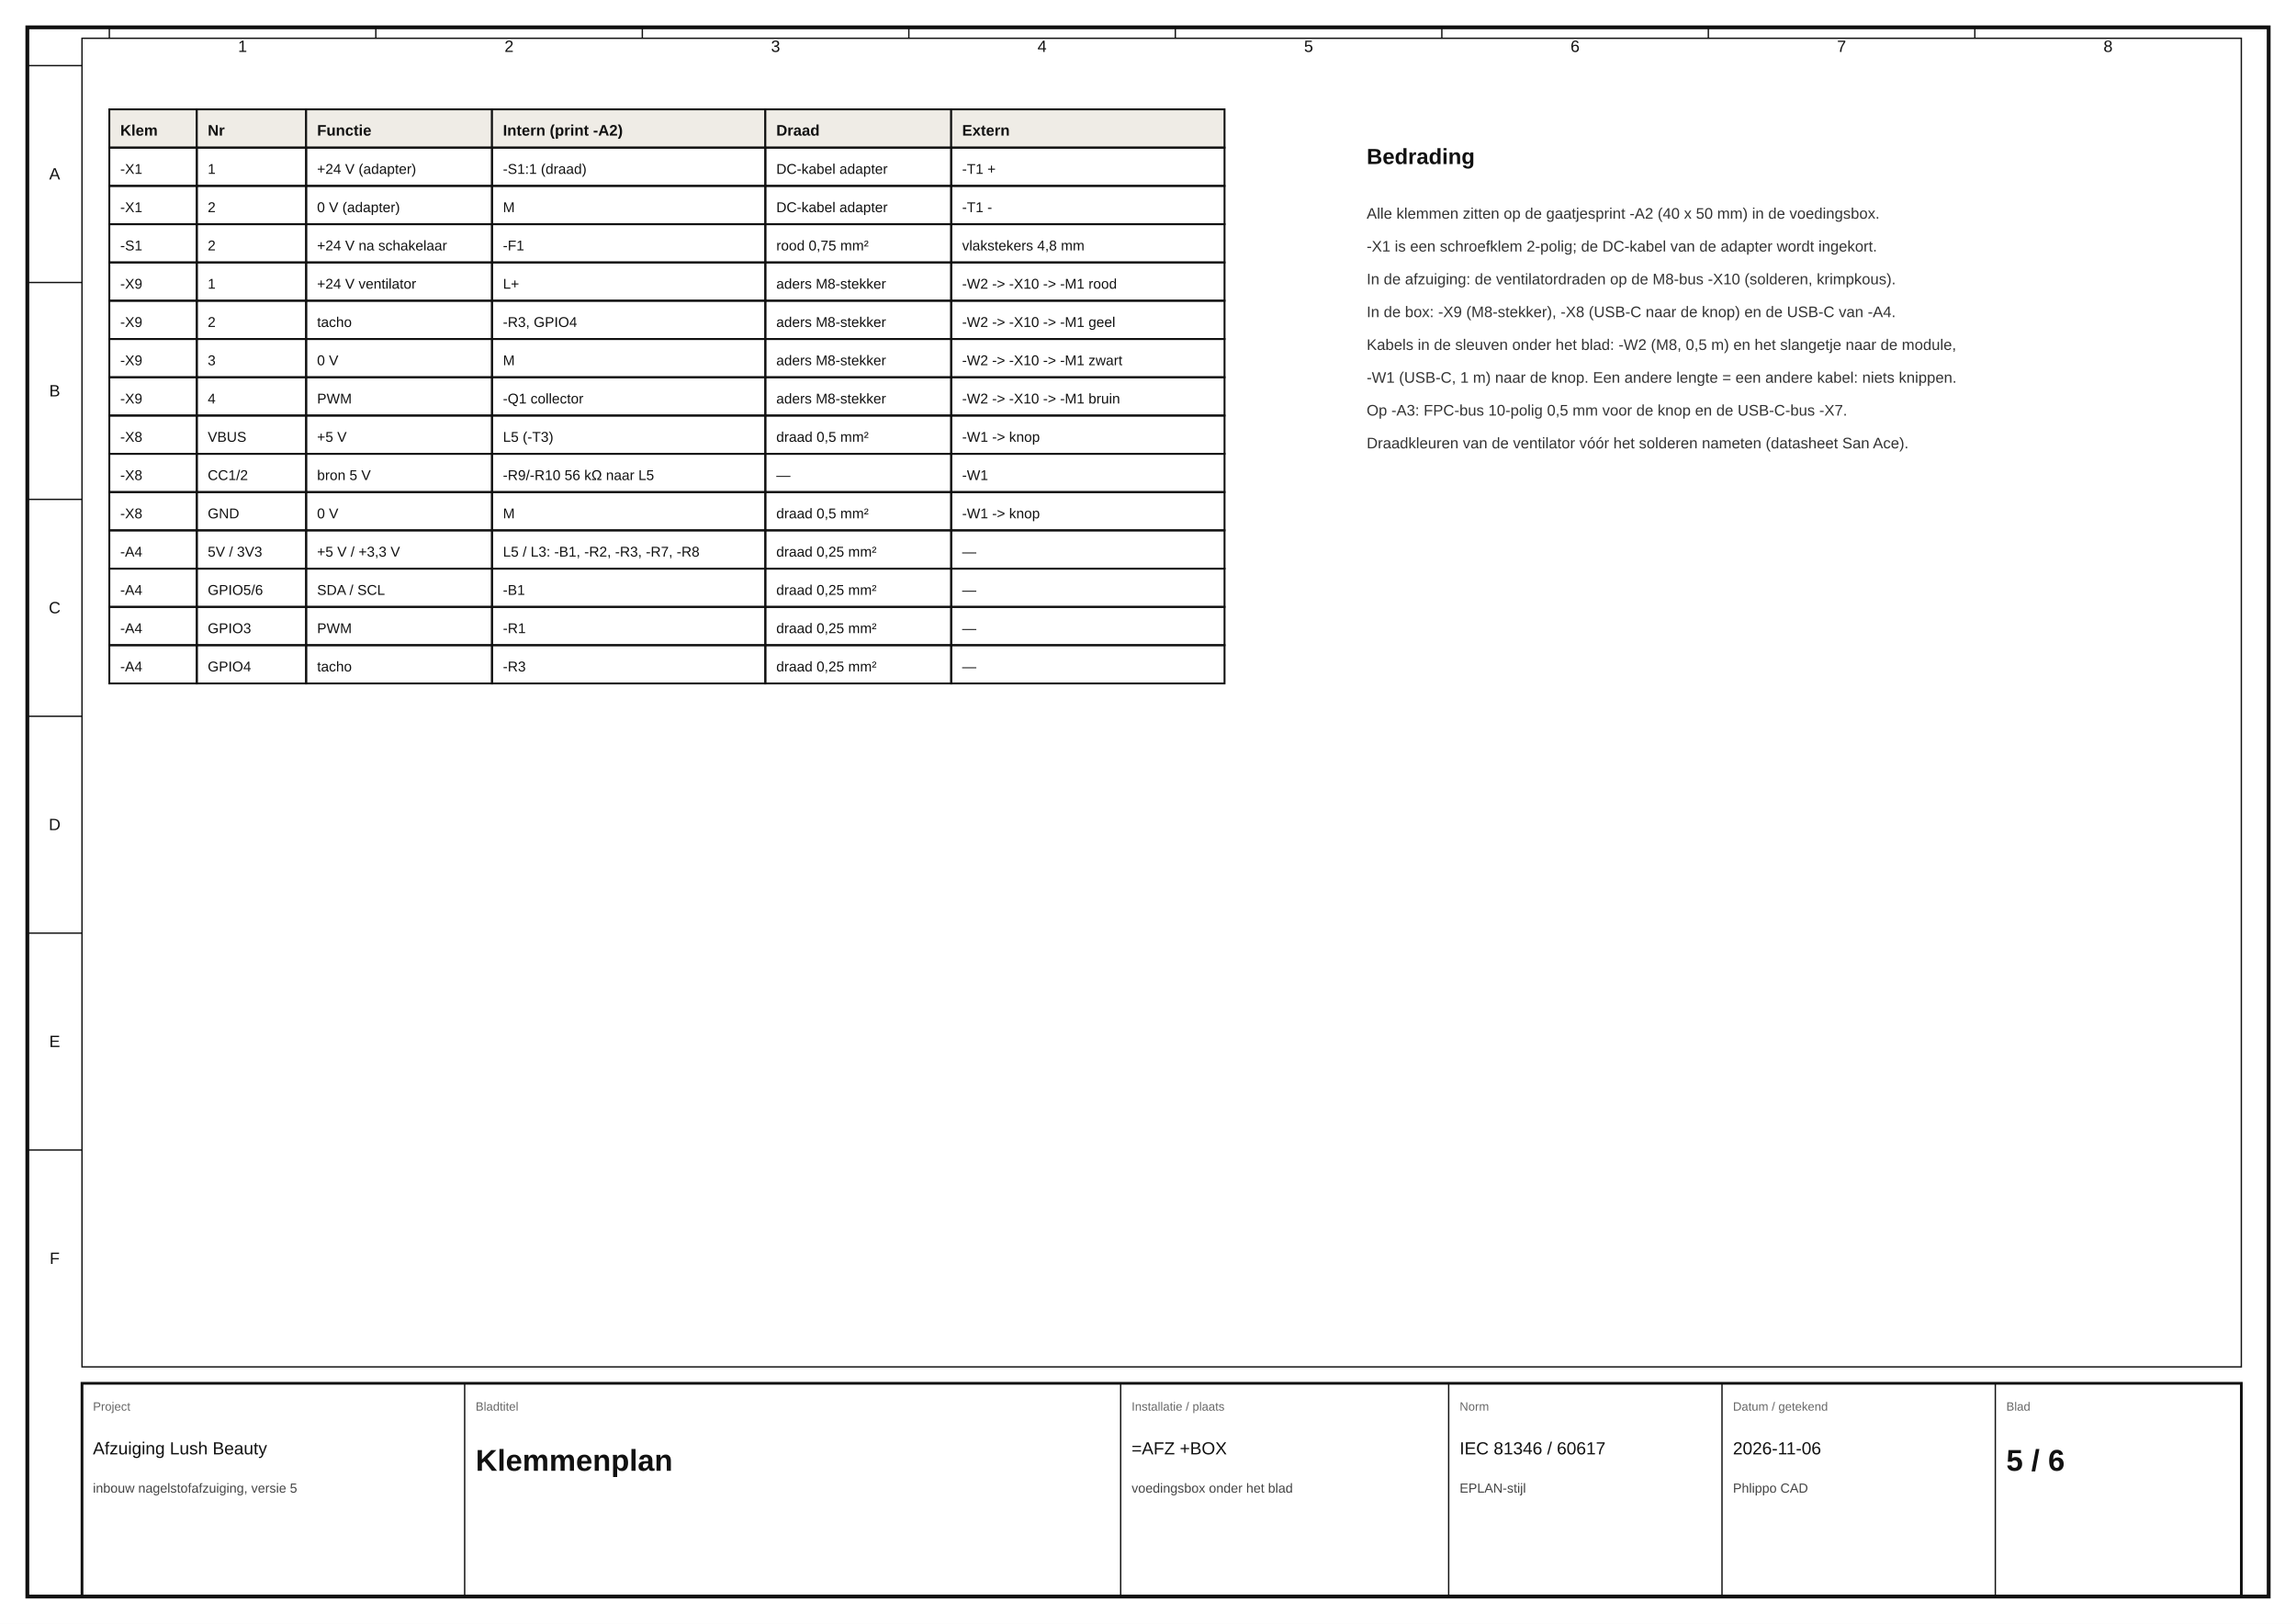
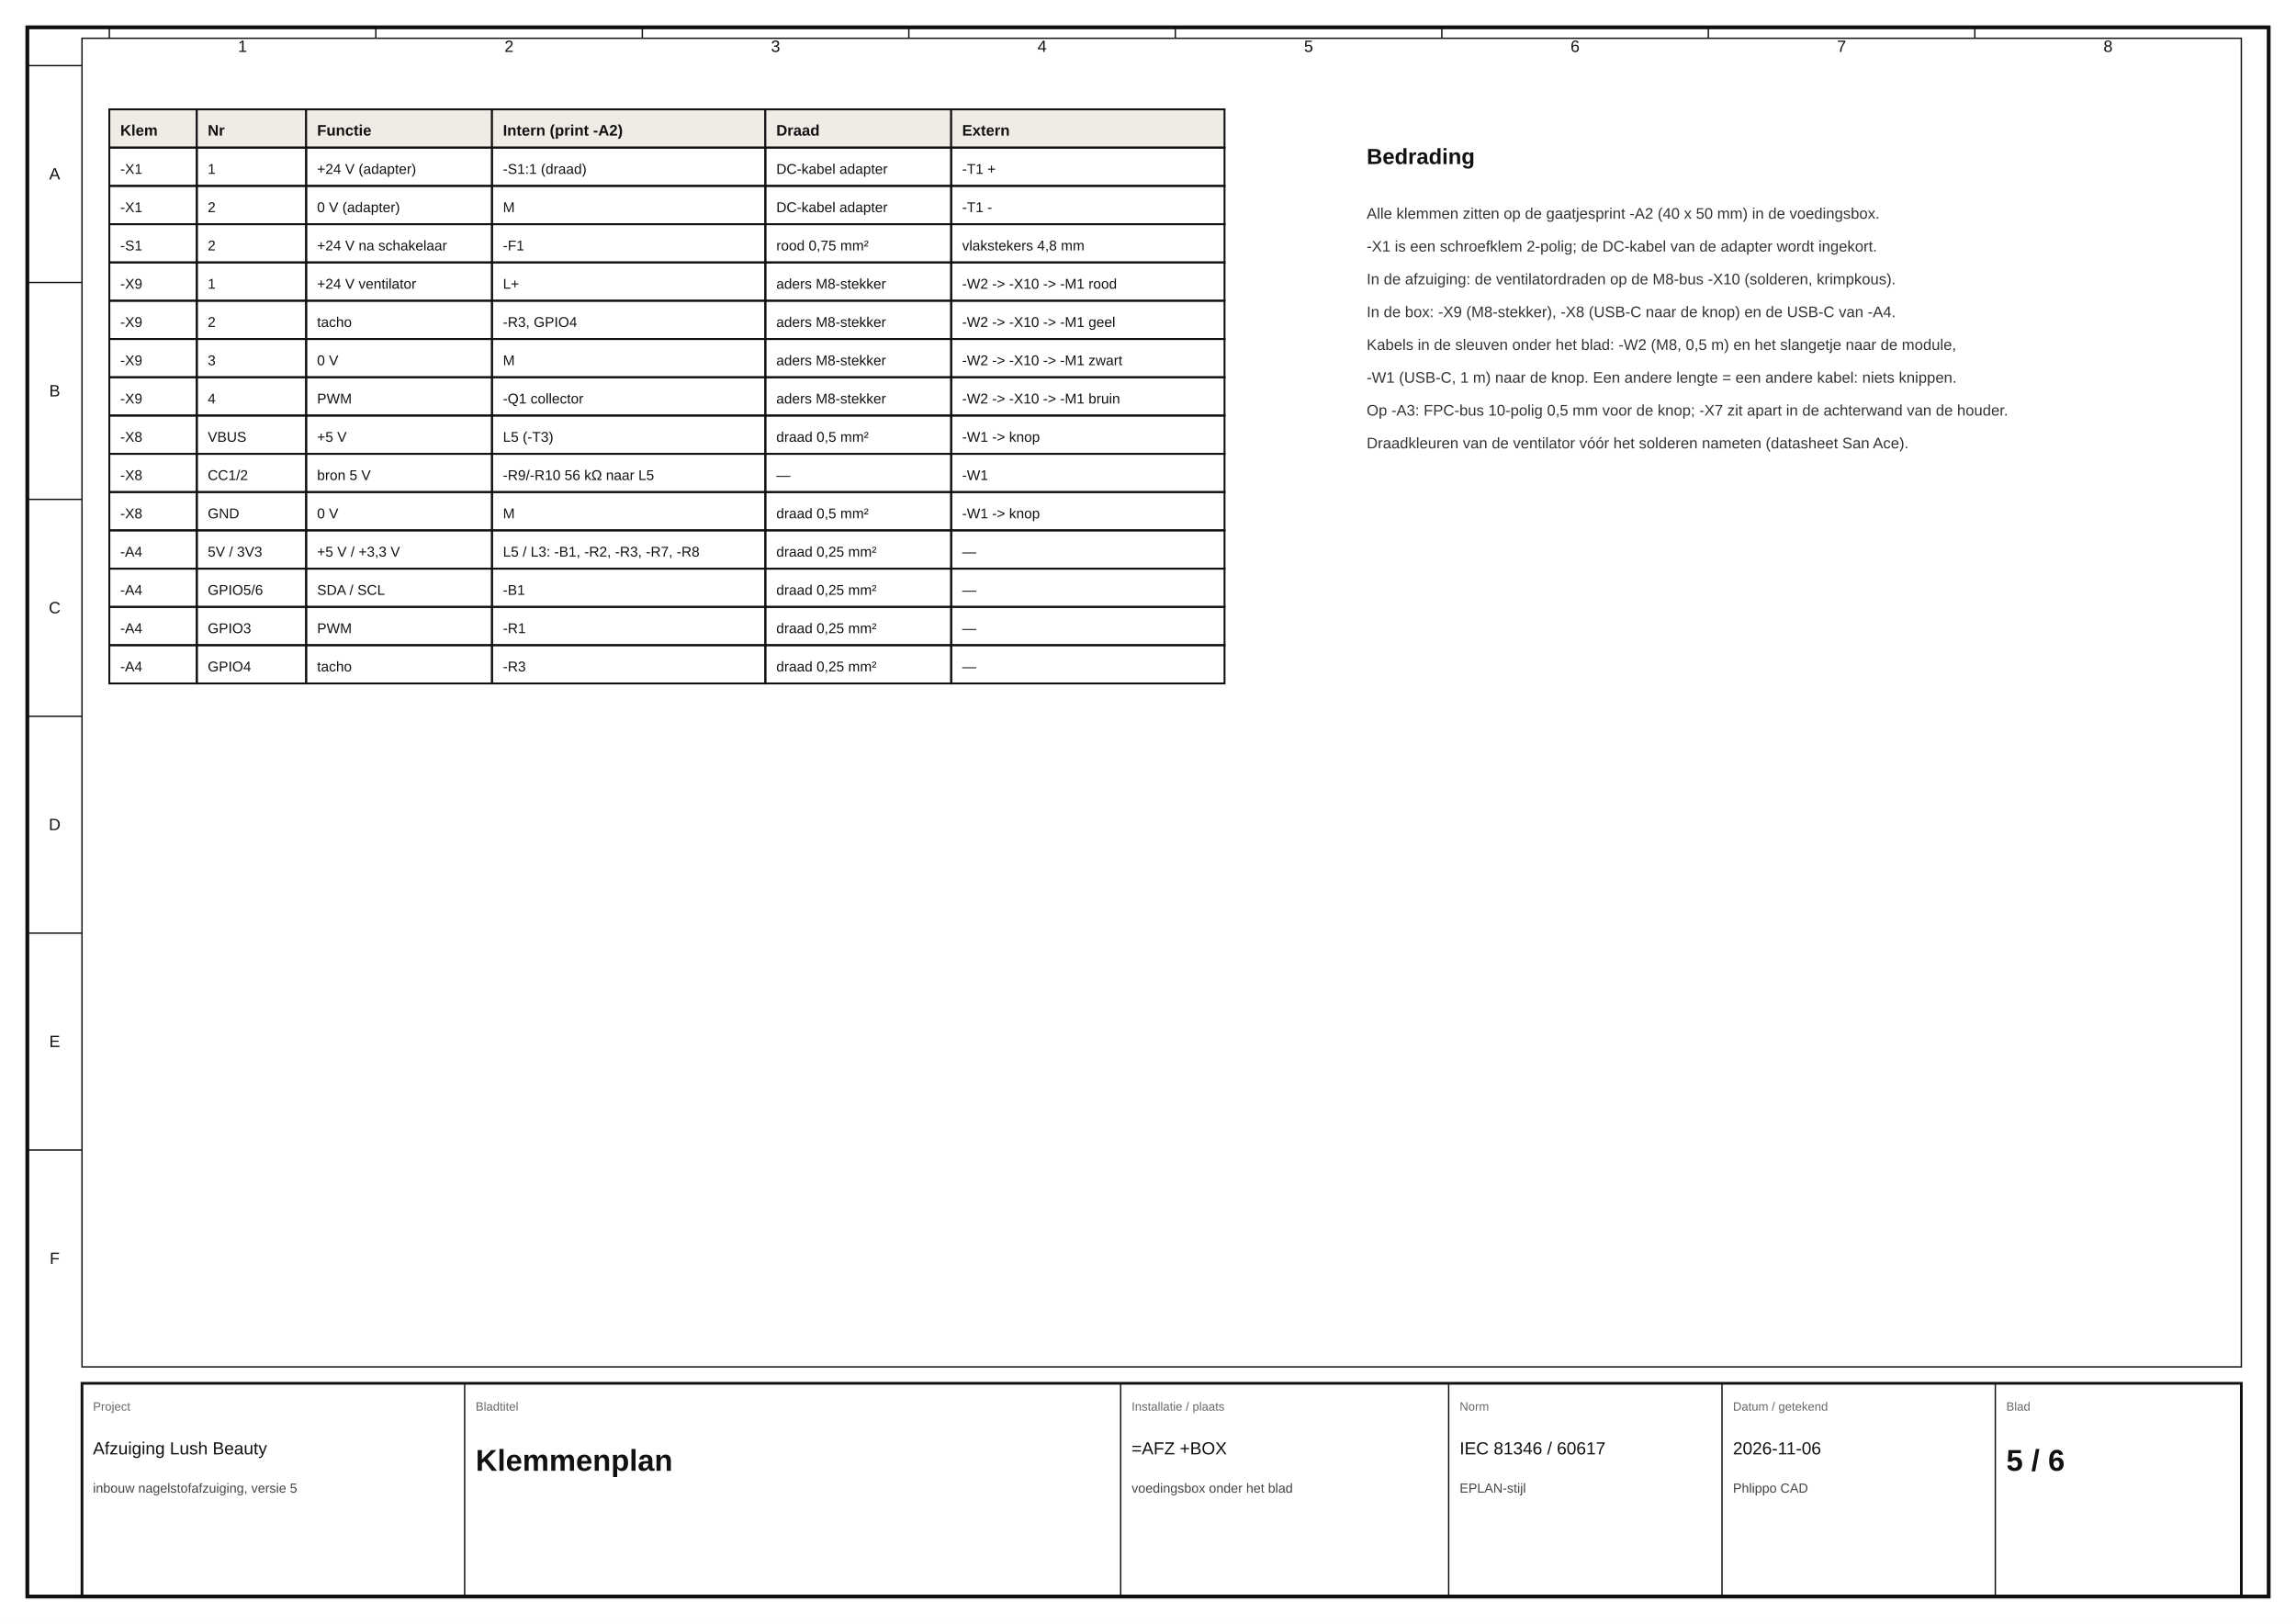
<svg xmlns="http://www.w3.org/2000/svg" viewBox="0 0 420 297" width="420mm" height="297mm" font-family="Arial, Helvetica, sans-serif">
  <rect width="420" height="297" fill="#fff" />
  <rect x="5" y="5" width="410" height="287" fill="none" stroke="#111" stroke-width="0.7" />
  <rect x="15" y="7" width="395" height="243" fill="none" stroke="#111" stroke-width="0.25" />
  <polyline points="20,5 20,7" fill="none" stroke="#111" stroke-width="0.25" />
  <text x="44.375" y="9.5" font-size="3" text-anchor="middle" fill="#111">1</text>
  <polyline points="68.75,5 68.75,7" fill="none" stroke="#111" stroke-width="0.25" />
  <text x="93.125" y="9.5" font-size="3" text-anchor="middle" fill="#111">2</text>
  <polyline points="117.5,5 117.5,7" fill="none" stroke="#111" stroke-width="0.25" />
  <text x="141.875" y="9.5" font-size="3" text-anchor="middle" fill="#111">3</text>
  <polyline points="166.25,5 166.25,7" fill="none" stroke="#111" stroke-width="0.25" />
  <text x="190.625" y="9.5" font-size="3" text-anchor="middle" fill="#111">4</text>
  <polyline points="215,5 215,7" fill="none" stroke="#111" stroke-width="0.25" />
  <text x="239.375" y="9.5" font-size="3" text-anchor="middle" fill="#111">5</text>
  <polyline points="263.75,5 263.75,7" fill="none" stroke="#111" stroke-width="0.25" />
  <text x="288.125" y="9.5" font-size="3" text-anchor="middle" fill="#111">6</text>
  <polyline points="312.5,5 312.5,7" fill="none" stroke="#111" stroke-width="0.25" />
  <text x="336.875" y="9.5" font-size="3" text-anchor="middle" fill="#111">7</text>
  <polyline points="361.25,5 361.25,7" fill="none" stroke="#111" stroke-width="0.25" />
  <text x="385.625" y="9.5" font-size="3" text-anchor="middle" fill="#111">8</text>
  <polyline points="5,12 15,12" fill="none" stroke="#111" stroke-width="0.25" />
  <text x="10" y="32.833" font-size="3" text-anchor="middle" fill="#111">A</text>
  <polyline points="5,51.667 15,51.667" fill="none" stroke="#111" stroke-width="0.25" />
  <text x="10" y="72.5" font-size="3" text-anchor="middle" fill="#111">B</text>
  <polyline points="5,91.333 15,91.333" fill="none" stroke="#111" stroke-width="0.25" />
  <text x="10" y="112.167" font-size="3" text-anchor="middle" fill="#111">C</text>
  <polyline points="5,131 15,131" fill="none" stroke="#111" stroke-width="0.25" />
  <text x="10" y="151.833" font-size="3" text-anchor="middle" fill="#111">D</text>
  <polyline points="5,170.667 15,170.667" fill="none" stroke="#111" stroke-width="0.25" />
  <text x="10" y="191.5" font-size="3" text-anchor="middle" fill="#111">E</text>
  <polyline points="5,210.333 15,210.333" fill="none" stroke="#111" stroke-width="0.25" />
  <text x="10" y="231.167" font-size="3" text-anchor="middle" fill="#111">F</text>
  <rect x="15" y="253" width="395" height="39" fill="none" stroke="#111" stroke-width="0.5" />
  <polyline points="15,253 15,292" fill="none" stroke="#111" stroke-width="0.25" />
  <text x="17" y="258" font-size="2.2" text-anchor="start" fill="#666">Project</text>
  <text x="17" y="266" font-size="3.2" text-anchor="start" fill="#111">Afzuiging Lush Beauty</text>
  <text x="17" y="273" font-size="2.4" text-anchor="start" fill="#444">inbouw nagelstofafzuiging, versie 5</text>
  <polyline points="85,253 85,292" fill="none" stroke="#111" stroke-width="0.25" />
  <text x="87" y="258" font-size="2.2" text-anchor="start" fill="#666">Bladtitel</text>
  <text x="87" y="269" font-size="5.5" text-anchor="start" fill="#111" font-weight="700">Klemmenplan</text>
  <polyline points="205,253 205,292" fill="none" stroke="#111" stroke-width="0.25" />
  <text x="207" y="258" font-size="2.2" text-anchor="start" fill="#666">Installatie / plaats</text>
  <text x="207" y="266" font-size="3.2" text-anchor="start" fill="#111">=AFZ +BOX</text>
  <text x="207" y="273" font-size="2.4" text-anchor="start" fill="#444">voedingsbox onder het blad</text>
  <polyline points="265,253 265,292" fill="none" stroke="#111" stroke-width="0.25" />
  <text x="267" y="258" font-size="2.2" text-anchor="start" fill="#666">Norm</text>
  <text x="267" y="266" font-size="3.2" text-anchor="start" fill="#111">IEC 81346 / 60617</text>
  <text x="267" y="273" font-size="2.4" text-anchor="start" fill="#444">EPLAN-stijl</text>
  <polyline points="315,253 315,292" fill="none" stroke="#111" stroke-width="0.25" />
  <text x="317" y="258" font-size="2.2" text-anchor="start" fill="#666">Datum / getekend</text>
  <text x="317" y="266" font-size="3.2" text-anchor="start" fill="#111">2026-11-06</text>
  <text x="317" y="273" font-size="2.4" text-anchor="start" fill="#444">Phlippo CAD</text>
  <polyline points="365,253 365,292" fill="none" stroke="#111" stroke-width="0.25" />
  <text x="367" y="258" font-size="2.2" text-anchor="start" fill="#666">Blad</text>
  <text x="367" y="269" font-size="5.5" text-anchor="start" fill="#111" font-weight="700">5 / 6</text>
  <rect x="20" y="20" width="16" height="7" fill="#efece6" stroke="#111" stroke-width="0.35" />
  <text x="22" y="24.8" font-size="2.8" text-anchor="start" fill="#111" font-weight="700">Klem</text>
  <rect x="36" y="20" width="20" height="7" fill="#efece6" stroke="#111" stroke-width="0.35" />
  <text x="38" y="24.8" font-size="2.8" text-anchor="start" fill="#111" font-weight="700">Nr</text>
  <rect x="56" y="20" width="34" height="7" fill="#efece6" stroke="#111" stroke-width="0.35" />
  <text x="58" y="24.8" font-size="2.8" text-anchor="start" fill="#111" font-weight="700">Functie</text>
  <rect x="90" y="20" width="50" height="7" fill="#efece6" stroke="#111" stroke-width="0.35" />
  <text x="92" y="24.8" font-size="2.8" text-anchor="start" fill="#111" font-weight="700">Intern (print -A2)</text>
  <rect x="140" y="20" width="34" height="7" fill="#efece6" stroke="#111" stroke-width="0.35" />
  <text x="142" y="24.8" font-size="2.8" text-anchor="start" fill="#111" font-weight="700">Draad</text>
  <rect x="174" y="20" width="50" height="7" fill="#efece6" stroke="#111" stroke-width="0.35" />
  <text x="176" y="24.8" font-size="2.8" text-anchor="start" fill="#111" font-weight="700">Extern</text>
  <rect x="20" y="27" width="16" height="7" fill="none" stroke="#111" stroke-width="0.35" />
  <text x="22" y="31.8" font-size="2.6" text-anchor="start" fill="#111">-X1</text>
  <rect x="36" y="27" width="20" height="7" fill="none" stroke="#111" stroke-width="0.35" />
  <text x="38" y="31.8" font-size="2.6" text-anchor="start" fill="#111">1</text>
  <rect x="56" y="27" width="34" height="7" fill="none" stroke="#111" stroke-width="0.35" />
  <text x="58" y="31.8" font-size="2.6" text-anchor="start" fill="#111">+24 V (adapter)</text>
  <rect x="90" y="27" width="50" height="7" fill="none" stroke="#111" stroke-width="0.35" />
  <text x="92" y="31.8" font-size="2.6" text-anchor="start" fill="#111">-S1:1 (draad)</text>
  <rect x="140" y="27" width="34" height="7" fill="none" stroke="#111" stroke-width="0.35" />
  <text x="142" y="31.8" font-size="2.6" text-anchor="start" fill="#111">DC-kabel adapter</text>
  <rect x="174" y="27" width="50" height="7" fill="none" stroke="#111" stroke-width="0.35" />
  <text x="176" y="31.8" font-size="2.6" text-anchor="start" fill="#111">-T1 +</text>
  <rect x="20" y="34" width="16" height="7" fill="none" stroke="#111" stroke-width="0.35" />
  <text x="22" y="38.8" font-size="2.6" text-anchor="start" fill="#111">-X1</text>
  <rect x="36" y="34" width="20" height="7" fill="none" stroke="#111" stroke-width="0.35" />
  <text x="38" y="38.8" font-size="2.6" text-anchor="start" fill="#111">2</text>
  <rect x="56" y="34" width="34" height="7" fill="none" stroke="#111" stroke-width="0.35" />
  <text x="58" y="38.8" font-size="2.6" text-anchor="start" fill="#111">0 V (adapter)</text>
  <rect x="90" y="34" width="50" height="7" fill="none" stroke="#111" stroke-width="0.35" />
  <text x="92" y="38.8" font-size="2.6" text-anchor="start" fill="#111">M</text>
  <rect x="140" y="34" width="34" height="7" fill="none" stroke="#111" stroke-width="0.35" />
  <text x="142" y="38.8" font-size="2.6" text-anchor="start" fill="#111">DC-kabel adapter</text>
  <rect x="174" y="34" width="50" height="7" fill="none" stroke="#111" stroke-width="0.35" />
  <text x="176" y="38.8" font-size="2.6" text-anchor="start" fill="#111">-T1 -</text>
  <rect x="20" y="41" width="16" height="7" fill="none" stroke="#111" stroke-width="0.35" />
  <text x="22" y="45.8" font-size="2.6" text-anchor="start" fill="#111">-S1</text>
  <rect x="36" y="41" width="20" height="7" fill="none" stroke="#111" stroke-width="0.35" />
  <text x="38" y="45.8" font-size="2.6" text-anchor="start" fill="#111">2</text>
  <rect x="56" y="41" width="34" height="7" fill="none" stroke="#111" stroke-width="0.35" />
  <text x="58" y="45.8" font-size="2.6" text-anchor="start" fill="#111">+24 V na schakelaar</text>
  <rect x="90" y="41" width="50" height="7" fill="none" stroke="#111" stroke-width="0.35" />
  <text x="92" y="45.8" font-size="2.6" text-anchor="start" fill="#111">-F1</text>
  <rect x="140" y="41" width="34" height="7" fill="none" stroke="#111" stroke-width="0.35" />
  <text x="142" y="45.8" font-size="2.6" text-anchor="start" fill="#111">rood 0,75 mm²</text>
  <rect x="174" y="41" width="50" height="7" fill="none" stroke="#111" stroke-width="0.35" />
  <text x="176" y="45.8" font-size="2.6" text-anchor="start" fill="#111">vlakstekers 4,8 mm</text>
  <rect x="20" y="48" width="16" height="7" fill="none" stroke="#111" stroke-width="0.35" />
  <text x="22" y="52.8" font-size="2.6" text-anchor="start" fill="#111">-X9</text>
  <rect x="36" y="48" width="20" height="7" fill="none" stroke="#111" stroke-width="0.35" />
  <text x="38" y="52.8" font-size="2.6" text-anchor="start" fill="#111">1</text>
  <rect x="56" y="48" width="34" height="7" fill="none" stroke="#111" stroke-width="0.35" />
  <text x="58" y="52.8" font-size="2.6" text-anchor="start" fill="#111">+24 V ventilator</text>
  <rect x="90" y="48" width="50" height="7" fill="none" stroke="#111" stroke-width="0.35" />
  <text x="92" y="52.8" font-size="2.6" text-anchor="start" fill="#111">L+</text>
  <rect x="140" y="48" width="34" height="7" fill="none" stroke="#111" stroke-width="0.35" />
  <text x="142" y="52.8" font-size="2.6" text-anchor="start" fill="#111">aders M8-stekker</text>
  <rect x="174" y="48" width="50" height="7" fill="none" stroke="#111" stroke-width="0.35" />
  <text x="176" y="52.8" font-size="2.6" text-anchor="start" fill="#111">-W2 -&gt; -X10 -&gt; -M1 rood</text>
  <rect x="20" y="55" width="16" height="7" fill="none" stroke="#111" stroke-width="0.35" />
  <text x="22" y="59.8" font-size="2.6" text-anchor="start" fill="#111">-X9</text>
  <rect x="36" y="55" width="20" height="7" fill="none" stroke="#111" stroke-width="0.35" />
  <text x="38" y="59.8" font-size="2.6" text-anchor="start" fill="#111">2</text>
  <rect x="56" y="55" width="34" height="7" fill="none" stroke="#111" stroke-width="0.35" />
  <text x="58" y="59.8" font-size="2.6" text-anchor="start" fill="#111">tacho</text>
  <rect x="90" y="55" width="50" height="7" fill="none" stroke="#111" stroke-width="0.35" />
  <text x="92" y="59.8" font-size="2.6" text-anchor="start" fill="#111">-R3, GPIO4</text>
  <rect x="140" y="55" width="34" height="7" fill="none" stroke="#111" stroke-width="0.35" />
  <text x="142" y="59.8" font-size="2.6" text-anchor="start" fill="#111">aders M8-stekker</text>
  <rect x="174" y="55" width="50" height="7" fill="none" stroke="#111" stroke-width="0.35" />
  <text x="176" y="59.8" font-size="2.6" text-anchor="start" fill="#111">-W2 -&gt; -X10 -&gt; -M1 geel</text>
  <rect x="20" y="62" width="16" height="7" fill="none" stroke="#111" stroke-width="0.35" />
  <text x="22" y="66.8" font-size="2.6" text-anchor="start" fill="#111">-X9</text>
  <rect x="36" y="62" width="20" height="7" fill="none" stroke="#111" stroke-width="0.35" />
  <text x="38" y="66.8" font-size="2.6" text-anchor="start" fill="#111">3</text>
  <rect x="56" y="62" width="34" height="7" fill="none" stroke="#111" stroke-width="0.35" />
  <text x="58" y="66.8" font-size="2.6" text-anchor="start" fill="#111">0 V</text>
  <rect x="90" y="62" width="50" height="7" fill="none" stroke="#111" stroke-width="0.35" />
  <text x="92" y="66.8" font-size="2.6" text-anchor="start" fill="#111">M</text>
  <rect x="140" y="62" width="34" height="7" fill="none" stroke="#111" stroke-width="0.35" />
  <text x="142" y="66.8" font-size="2.6" text-anchor="start" fill="#111">aders M8-stekker</text>
  <rect x="174" y="62" width="50" height="7" fill="none" stroke="#111" stroke-width="0.35" />
  <text x="176" y="66.8" font-size="2.6" text-anchor="start" fill="#111">-W2 -&gt; -X10 -&gt; -M1 zwart</text>
  <rect x="20" y="69" width="16" height="7" fill="none" stroke="#111" stroke-width="0.35" />
  <text x="22" y="73.8" font-size="2.6" text-anchor="start" fill="#111">-X9</text>
  <rect x="36" y="69" width="20" height="7" fill="none" stroke="#111" stroke-width="0.35" />
  <text x="38" y="73.8" font-size="2.6" text-anchor="start" fill="#111">4</text>
  <rect x="56" y="69" width="34" height="7" fill="none" stroke="#111" stroke-width="0.35" />
  <text x="58" y="73.8" font-size="2.6" text-anchor="start" fill="#111">PWM</text>
  <rect x="90" y="69" width="50" height="7" fill="none" stroke="#111" stroke-width="0.35" />
  <text x="92" y="73.8" font-size="2.6" text-anchor="start" fill="#111">-Q1 collector</text>
  <rect x="140" y="69" width="34" height="7" fill="none" stroke="#111" stroke-width="0.35" />
  <text x="142" y="73.8" font-size="2.6" text-anchor="start" fill="#111">aders M8-stekker</text>
  <rect x="174" y="69" width="50" height="7" fill="none" stroke="#111" stroke-width="0.35" />
  <text x="176" y="73.8" font-size="2.6" text-anchor="start" fill="#111">-W2 -&gt; -X10 -&gt; -M1 bruin</text>
  <rect x="20" y="76" width="16" height="7" fill="none" stroke="#111" stroke-width="0.35" />
  <text x="22" y="80.8" font-size="2.6" text-anchor="start" fill="#111">-X8</text>
  <rect x="36" y="76" width="20" height="7" fill="none" stroke="#111" stroke-width="0.35" />
  <text x="38" y="80.8" font-size="2.6" text-anchor="start" fill="#111">VBUS</text>
  <rect x="56" y="76" width="34" height="7" fill="none" stroke="#111" stroke-width="0.35" />
  <text x="58" y="80.8" font-size="2.6" text-anchor="start" fill="#111">+5 V</text>
  <rect x="90" y="76" width="50" height="7" fill="none" stroke="#111" stroke-width="0.35" />
  <text x="92" y="80.8" font-size="2.6" text-anchor="start" fill="#111">L5 (-T3)</text>
  <rect x="140" y="76" width="34" height="7" fill="none" stroke="#111" stroke-width="0.35" />
  <text x="142" y="80.8" font-size="2.6" text-anchor="start" fill="#111">draad 0,5 mm²</text>
  <rect x="174" y="76" width="50" height="7" fill="none" stroke="#111" stroke-width="0.35" />
  <text x="176" y="80.8" font-size="2.6" text-anchor="start" fill="#111">-W1 -&gt; knop</text>
  <rect x="20" y="83" width="16" height="7" fill="none" stroke="#111" stroke-width="0.35" />
  <text x="22" y="87.8" font-size="2.6" text-anchor="start" fill="#111">-X8</text>
  <rect x="36" y="83" width="20" height="7" fill="none" stroke="#111" stroke-width="0.35" />
  <text x="38" y="87.8" font-size="2.6" text-anchor="start" fill="#111">CC1/2</text>
  <rect x="56" y="83" width="34" height="7" fill="none" stroke="#111" stroke-width="0.35" />
  <text x="58" y="87.8" font-size="2.6" text-anchor="start" fill="#111">bron 5 V</text>
  <rect x="90" y="83" width="50" height="7" fill="none" stroke="#111" stroke-width="0.35" />
  <text x="92" y="87.8" font-size="2.6" text-anchor="start" fill="#111">-R9/-R10 56 kΩ naar L5</text>
  <rect x="140" y="83" width="34" height="7" fill="none" stroke="#111" stroke-width="0.35" />
  <text x="142" y="87.8" font-size="2.6" text-anchor="start" fill="#111">—</text>
  <rect x="174" y="83" width="50" height="7" fill="none" stroke="#111" stroke-width="0.35" />
  <text x="176" y="87.8" font-size="2.6" text-anchor="start" fill="#111">-W1</text>
  <rect x="20" y="90" width="16" height="7" fill="none" stroke="#111" stroke-width="0.35" />
  <text x="22" y="94.8" font-size="2.6" text-anchor="start" fill="#111">-X8</text>
  <rect x="36" y="90" width="20" height="7" fill="none" stroke="#111" stroke-width="0.35" />
  <text x="38" y="94.8" font-size="2.6" text-anchor="start" fill="#111">GND</text>
  <rect x="56" y="90" width="34" height="7" fill="none" stroke="#111" stroke-width="0.35" />
  <text x="58" y="94.8" font-size="2.6" text-anchor="start" fill="#111">0 V</text>
  <rect x="90" y="90" width="50" height="7" fill="none" stroke="#111" stroke-width="0.35" />
  <text x="92" y="94.8" font-size="2.6" text-anchor="start" fill="#111">M</text>
  <rect x="140" y="90" width="34" height="7" fill="none" stroke="#111" stroke-width="0.35" />
  <text x="142" y="94.8" font-size="2.6" text-anchor="start" fill="#111">draad 0,5 mm²</text>
  <rect x="174" y="90" width="50" height="7" fill="none" stroke="#111" stroke-width="0.35" />
  <text x="176" y="94.8" font-size="2.6" text-anchor="start" fill="#111">-W1 -&gt; knop</text>
  <rect x="20" y="97" width="16" height="7" fill="none" stroke="#111" stroke-width="0.35" />
  <text x="22" y="101.8" font-size="2.6" text-anchor="start" fill="#111">-A4</text>
  <rect x="36" y="97" width="20" height="7" fill="none" stroke="#111" stroke-width="0.35" />
  <text x="38" y="101.8" font-size="2.6" text-anchor="start" fill="#111">5V / 3V3</text>
  <rect x="56" y="97" width="34" height="7" fill="none" stroke="#111" stroke-width="0.35" />
  <text x="58" y="101.8" font-size="2.6" text-anchor="start" fill="#111">+5 V / +3,3 V</text>
  <rect x="90" y="97" width="50" height="7" fill="none" stroke="#111" stroke-width="0.35" />
  <text x="92" y="101.8" font-size="2.6" text-anchor="start" fill="#111">L5 / L3: -B1, -R2, -R3, -R7, -R8</text>
  <rect x="140" y="97" width="34" height="7" fill="none" stroke="#111" stroke-width="0.35" />
  <text x="142" y="101.8" font-size="2.6" text-anchor="start" fill="#111">draad 0,25 mm²</text>
  <rect x="174" y="97" width="50" height="7" fill="none" stroke="#111" stroke-width="0.35" />
  <text x="176" y="101.8" font-size="2.6" text-anchor="start" fill="#111">—</text>
  <rect x="20" y="104" width="16" height="7" fill="none" stroke="#111" stroke-width="0.35" />
  <text x="22" y="108.8" font-size="2.6" text-anchor="start" fill="#111">-A4</text>
  <rect x="36" y="104" width="20" height="7" fill="none" stroke="#111" stroke-width="0.35" />
  <text x="38" y="108.8" font-size="2.6" text-anchor="start" fill="#111">GPIO5/6</text>
  <rect x="56" y="104" width="34" height="7" fill="none" stroke="#111" stroke-width="0.35" />
  <text x="58" y="108.8" font-size="2.6" text-anchor="start" fill="#111">SDA / SCL</text>
  <rect x="90" y="104" width="50" height="7" fill="none" stroke="#111" stroke-width="0.35" />
  <text x="92" y="108.8" font-size="2.6" text-anchor="start" fill="#111">-B1</text>
  <rect x="140" y="104" width="34" height="7" fill="none" stroke="#111" stroke-width="0.35" />
  <text x="142" y="108.8" font-size="2.6" text-anchor="start" fill="#111">draad 0,25 mm²</text>
  <rect x="174" y="104" width="50" height="7" fill="none" stroke="#111" stroke-width="0.35" />
  <text x="176" y="108.8" font-size="2.6" text-anchor="start" fill="#111">—</text>
  <rect x="20" y="111" width="16" height="7" fill="none" stroke="#111" stroke-width="0.35" />
  <text x="22" y="115.8" font-size="2.6" text-anchor="start" fill="#111">-A4</text>
  <rect x="36" y="111" width="20" height="7" fill="none" stroke="#111" stroke-width="0.35" />
  <text x="38" y="115.8" font-size="2.6" text-anchor="start" fill="#111">GPIO3</text>
  <rect x="56" y="111" width="34" height="7" fill="none" stroke="#111" stroke-width="0.35" />
  <text x="58" y="115.8" font-size="2.6" text-anchor="start" fill="#111">PWM</text>
  <rect x="90" y="111" width="50" height="7" fill="none" stroke="#111" stroke-width="0.35" />
  <text x="92" y="115.8" font-size="2.6" text-anchor="start" fill="#111">-R1</text>
  <rect x="140" y="111" width="34" height="7" fill="none" stroke="#111" stroke-width="0.35" />
  <text x="142" y="115.8" font-size="2.6" text-anchor="start" fill="#111">draad 0,25 mm²</text>
  <rect x="174" y="111" width="50" height="7" fill="none" stroke="#111" stroke-width="0.35" />
  <text x="176" y="115.8" font-size="2.6" text-anchor="start" fill="#111">—</text>
  <rect x="20" y="118" width="16" height="7" fill="none" stroke="#111" stroke-width="0.35" />
  <text x="22" y="122.8" font-size="2.6" text-anchor="start" fill="#111">-A4</text>
  <rect x="36" y="118" width="20" height="7" fill="none" stroke="#111" stroke-width="0.35" />
  <text x="38" y="122.8" font-size="2.6" text-anchor="start" fill="#111">GPIO4</text>
  <rect x="56" y="118" width="34" height="7" fill="none" stroke="#111" stroke-width="0.35" />
  <text x="58" y="122.8" font-size="2.6" text-anchor="start" fill="#111">tacho</text>
  <rect x="90" y="118" width="50" height="7" fill="none" stroke="#111" stroke-width="0.35" />
  <text x="92" y="122.8" font-size="2.6" text-anchor="start" fill="#111">-R3</text>
  <rect x="140" y="118" width="34" height="7" fill="none" stroke="#111" stroke-width="0.35" />
  <text x="142" y="122.8" font-size="2.6" text-anchor="start" fill="#111">draad 0,25 mm²</text>
  <rect x="174" y="118" width="50" height="7" fill="none" stroke="#111" stroke-width="0.35" />
  <text x="176" y="122.8" font-size="2.6" text-anchor="start" fill="#111">—</text>
  <text x="250" y="30" font-size="4" text-anchor="start" fill="#111" font-weight="700">Bedrading</text>
  <text x="250" y="40" font-size="2.8" text-anchor="start" fill="#333">Alle klemmen zitten op de gaatjesprint -A2 (40 x 50 mm) in de voedingsbox.</text>
  <text x="250" y="46" font-size="2.8" text-anchor="start" fill="#333">-X1 is een schroefklem 2-polig; de DC-kabel van de adapter wordt ingekort.</text>
  <text x="250" y="52" font-size="2.8" text-anchor="start" fill="#333">In de afzuiging: de ventilatordraden op de M8-bus -X10 (solderen, krimpkous).</text>
  <text x="250" y="58" font-size="2.8" text-anchor="start" fill="#333">In de box: -X9 (M8-stekker), -X8 (USB-C naar de knop) en de USB-C van -A4.</text>
  <text x="250" y="64" font-size="2.8" text-anchor="start" fill="#333">Kabels in de sleuven onder het blad: -W2 (M8, 0,5 m) en het slangetje naar de module,</text>
  <text x="250" y="70" font-size="2.8" text-anchor="start" fill="#333">-W1 (USB-C, 1 m) naar de knop. Een andere lengte = een andere kabel: niets knippen.</text>
-   <text x="250" y="76" font-size="2.8" text-anchor="start" fill="#333">Op -A3: FPC-bus 10-polig 0,5 mm voor de knop en de USB-C-bus -X7.</text>
+   <text x="250" y="76" font-size="2.8" text-anchor="start" fill="#333">Op -A3: FPC-bus 10-polig 0,5 mm voor de knop; -X7 zit apart in de achterwand van de houder.</text>
  <text x="250" y="82" font-size="2.8" text-anchor="start" fill="#333">Draadkleuren van de ventilator vóór het solderen nameten (datasheet San Ace).</text>
</svg>
